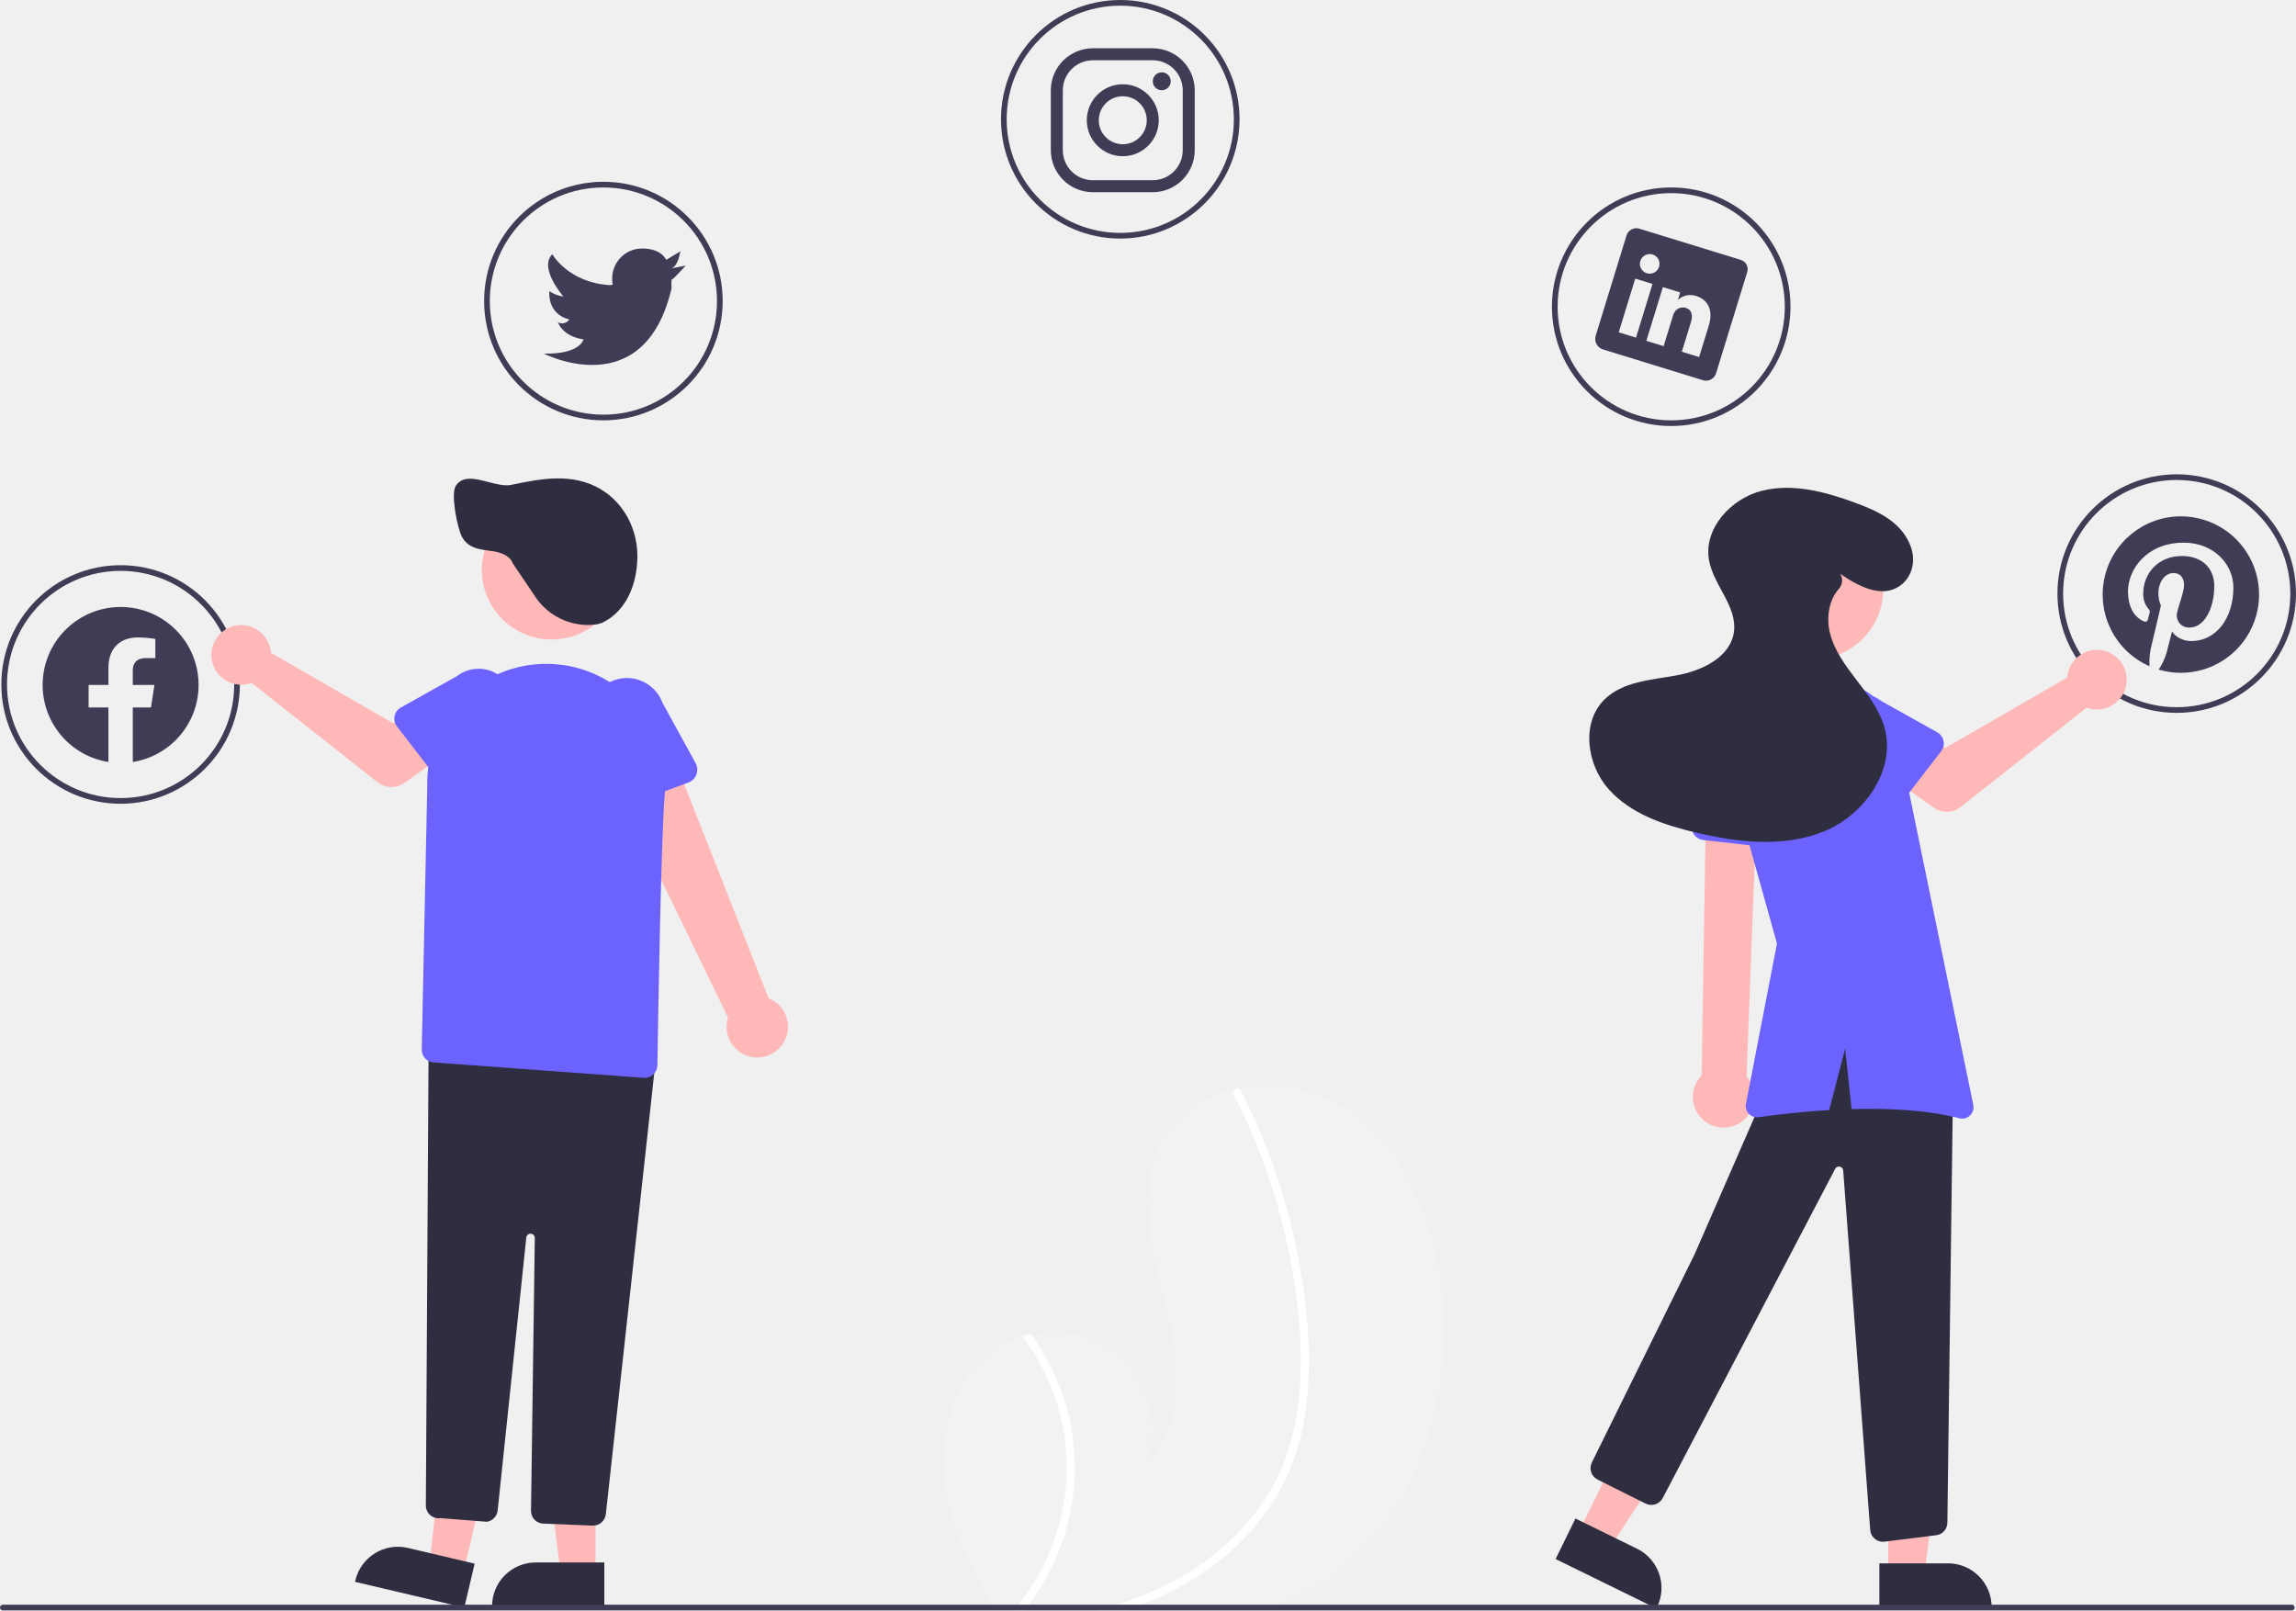
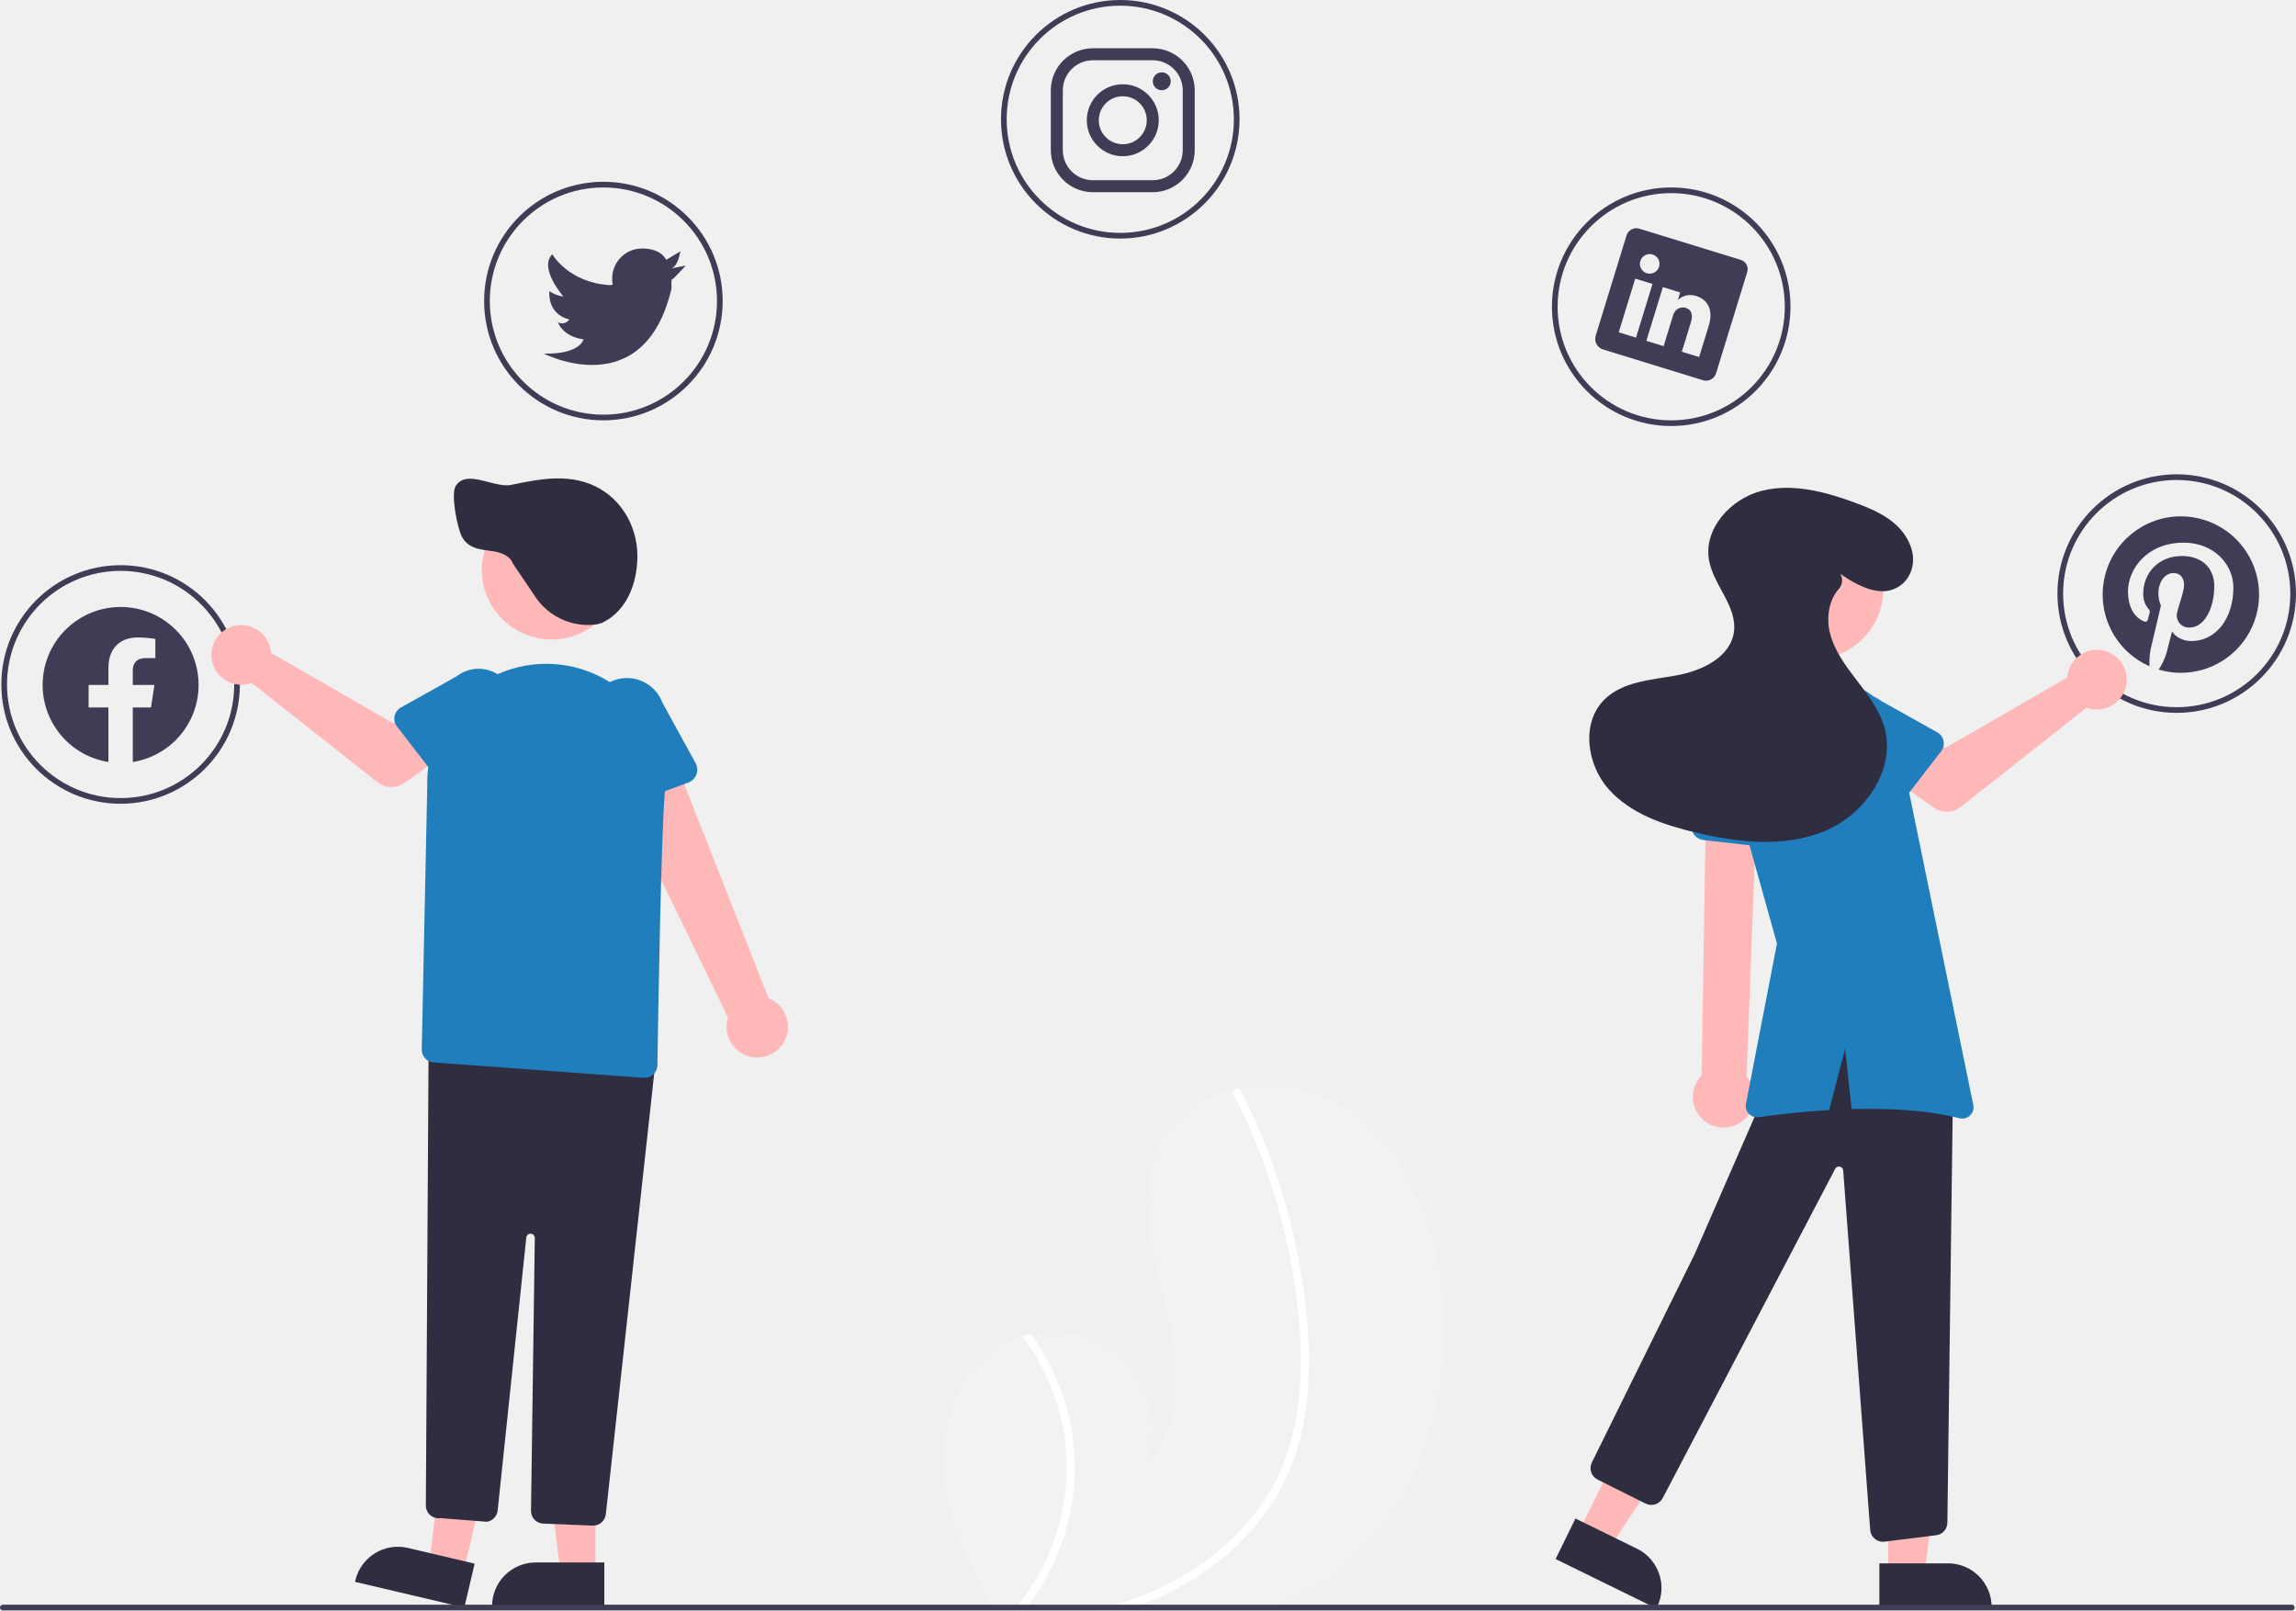
<svg xmlns="http://www.w3.org/2000/svg" id="ae72d77f-f397-4021-826a-c0dbbd2dad22" data-name="Layer 1" width="808.47" height="567" viewBox="0 0 808.47 567">
  <path d="M664.875,720.92a90.428,90.428,0,0,1-19.39,10.58c-1.8.72-3.61,1.39-5.45,2H546.105c-.38-.66-.75-1.33-1.13-2-7.62-13.64-14.53-27.81-16.49-43.22-2.35-18.5,4.24-39.45,20.53-48.54a32.585,32.585,0,0,1,6.74-2.82c.97-.3,1.96-.54,2.96-.75a35.216,35.216,0,0,1,40.95,45.78c13.81-14.16,11.23-37.12,6.47-56.31-4.77-19.19-10.55-40.55-.84-57.79,5.39-9.59,14.88-15.54,25.52-17.94.33-.07.66-.14.98-.2a51.406,51.406,0,0,1,36.93,6.47c20.36,12.82,30.81,37.15,34.2,60.97C708.395,655.49,696.295,698.27,664.875,720.92Z" transform="translate(-195.7651 -166.5)" fill="#f2f2f2" />
  <path d="M566.085,648.39a79.151,79.151,0,0,1,6.84,49.29,81.305,81.305,0,0,1-14.96,33.82c-.51.68-1.03,1.35-1.56,2h-3.71c.57-.65,1.13-1.32,1.66-2a77.294,77.294,0,0,0,15.94-61.25,78.028,78.028,0,0,0-14.54-33.33c.97-.3,1.96-.54,2.96-.75A79.959,79.959,0,0,1,566.085,648.39Z" transform="translate(-195.7651 -166.5)" fill="#fff" />
  <path d="M655.945,659.46a87.389,87.389,0,0,1-6.03,24.62,75.879,75.879,0,0,1-11.78,19.24c-9.93,11.95-23.07,20.94-37.34,26.92q-1.56.66-3.15,1.26c-1.84.72-3.7,1.38-5.57,2H581.945c2.39-.6,4.77-1.27,7.12-2a118.811,118.811,0,0,0,16.31-6.43,90.565,90.565,0,0,0,33.88-27.79c9.49-13.1,13.68-28.85,14.4-44.86.76-17.13-1.47-34.57-5.38-51.24a214.82,214.82,0,0,0-18.07-49.23,1.545,1.545,0,0,1,.61-2.04,1.336,1.336,0,0,1,.98-.2,1.145,1.145,0,0,1,.76.64c.99,1.93,1.96,3.86,2.89,5.81a218.027,218.027,0,0,1,17.03,51.08C655.905,624.28,657.745,642.11,655.945,659.46Z" transform="translate(-195.7651 -166.5)" fill="#fff" />
  <path d="M238.235,449.5a42,42,0,1,1,42-42A42.048,42.048,0,0,1,238.235,449.5Zm0-82a40,40,0,1,0,40,40A40.045,40.045,0,0,0,238.235,367.5Z" transform="translate(-195.7651 -166.5)" fill="#3f3d56" />
  <path d="M408.235,314.5a42,42,0,1,1,42-42A42.048,42.048,0,0,1,408.235,314.5Zm0-82a40,40,0,1,0,40,40A40.045,40.045,0,0,0,408.235,232.5Z" transform="translate(-195.7651 -166.5)" fill="#3f3d56" />
  <path d="M590.235,250.5a42,42,0,1,1,42-42A42.048,42.048,0,0,1,590.235,250.5Zm0-82a40,40,0,1,0,40,40A40.045,40.045,0,0,0,590.235,168.5Z" transform="translate(-195.7651 -166.5)" fill="#3f3d56" />
  <path d="M784.235,316.5a42,42,0,1,1,42-42A42.048,42.048,0,0,1,784.235,316.5Zm0-82a40,40,0,1,0,40,40A40.045,40.045,0,0,0,784.235,234.5Z" transform="translate(-195.7651 -166.5)" fill="#3f3d56" />
  <path d="M962.235,417.5a42,42,0,1,1,42-42A42.048,42.048,0,0,1,962.235,417.5Zm0-82a40,40,0,1,0,40,40A40.045,40.045,0,0,0,962.235,335.5Z" transform="translate(-195.7651 -166.5)" fill="#3f3d56" />
  <path d="M432.235,260.998l5-1s-4.2,4.7-5,5h0a20.124,20.124,0,0,0,0,3c-9.6,41.2-45,23-45,23,12.9.3,14-5,14-5-7.5-1.1-9-6-9-6a3.09,3.09,0,0,0,4-1c-8.1-2.1-7-10-7-10a10.4,10.4,0,0,0,4.9,1.9c-.9-1.1-8.5-10.2-3.9-14.9,0,0,5.6,10,20.3,10.9l1-.2a7.85,7.85,0,0,1-.2-2.2,10.5,10.5,0,0,1,10.5-10.5c7,0,8.5,4,8.5,4l5-3C435.235,254.998,434.735,259.998,432.235,260.998Z" transform="translate(-195.7651 -166.5)" fill="#3f3d56" />
  <polygon points="555.799 539.633 566.808 545.029 592.86 505.136 576.613 497.172 555.799 539.633" fill="#ffb8b8" />
  <path d="M750.518,701.163l21.679,10.627.001 0a15.386,15.386,0,0,1,7.043,20.588l-.22.449-35.495-17.399Z" transform="translate(-195.7651 -166.5)" fill="#2f2e41" />
  <polygon points="664.893 558.443 677.153 558.442 682.985 511.155 664.891 511.155 664.893 558.443" fill="#ffb8b8" />
  <path d="M857.531,716.94l24.144-.001h.001A15.386,15.386,0,0,1,897.062,732.326v.5l-39.531.001Z" transform="translate(-195.7651 -166.5)" fill="#2f2e41" />
  <circle cx="638.559" cy="207.528" r="24.561" fill="#ffb8b8" />
  <path d="M858.782,709.346a4.5,4.5,0,0,1-4.49-4.304l-9.494-126.361a1.5,1.5,0,0,0-2.828-.647L781.238,693.976a4.523,4.523,0,0,1-5.999,1.937l-16.93-8.465a4.509,4.509,0,0,1-2.023-6.016L792.525,608l24.003-55.005c9.265-18.249,19.103-27.653,30.076-28.75,11.258-1.124,23.281,6.617,36.762,23.667l.11.139-.002.177-2,154.357a4.479,4.479,0,0,1-4.08,4.474l-18.171,2.266Q859.001,709.346,858.782,709.346Z" transform="translate(-195.7651 -166.5)" fill="#2f2e41" />
  <path d="M808.401,561.878A10.743,10.743,0,0,0,810.77,545.577l3.704-97.855-18,2.243-1.518,95.199a10.801,10.801,0,0,0,13.446,16.714Z" transform="translate(-195.7651 -166.5)" fill="#ffb8b8" />
-   <path d="M819.788,465.022,795.616,462.275a4.817,4.817,0,0,1-4.111-6.025l6.241-23.438a13.377,13.377,0,0,1,26.575,3.099l.826,24.162a4.817,4.817,0,0,1-5.358,4.949Z" transform="translate(-195.7651 -166.5)" fill="#6c63ff" />
+   <path d="M819.788,465.022,795.616,462.275a4.817,4.817,0,0,1-4.111-6.025l6.241-23.438a13.377,13.377,0,0,1,26.575,3.099l.826,24.162a4.817,4.817,0,0,1-5.358,4.949Z" transform="translate(-195.7651 -166.5)" fill="#217ebd" />
  <path d="M923.914,403.422a10.527,10.527,0,0,0-.239,1.64l-42.957,24.782L870.276,423.833l-11.131,14.572,17.45,12.438a8,8,0,0,0,9.598-.234l44.297-34.946a10.497,10.497,0,1,0-6.576-12.241Z" transform="translate(-195.7651 -166.5)" fill="#ffb8b8" />
-   <path d="M879.281,431.018l-13.884,17.994a4.5,4.5,0,0,1-6.804.373l-15.717-16.321A12.497,12.497,0,0,1,858.203,413.319l19.713,11.023a4.5,4.5,0,0,1,1.365,6.676Z" transform="translate(-195.7651 -166.5)" fill="#6c63ff" />
-   <path d="M890.607,555.563,863.953,425.734a24.345,24.345,0,0,0-27.85-19.118l-8.889,1.482a23.838,23.838,0,0,0-15.479,9.658h0a33.29,33.29,0,0,0-4.973,28.31l14.712,52.655-10.918,56.412a3.996,3.996,0,0,0,4.487,4.72c5.466-.782,14.477-1.898,24.825-2.507l5.606-21.626,2.28,21.282c12.712-.356,26.512.267,37.896,3.225A4.003,4.003,0,0,0,890.607,555.563Z" transform="translate(-195.7651 -166.5)" fill="#6c63ff" />
+   <path d="M879.281,431.018l-13.884,17.994a4.5,4.5,0,0,1-6.804.373l-15.717-16.321A12.497,12.497,0,0,1,858.203,413.319l19.713,11.023a4.5,4.5,0,0,1,1.365,6.676Z" transform="translate(-195.7651 -166.5)" fill="#217ebd" />
+   <path d="M890.607,555.563,863.953,425.734a24.345,24.345,0,0,0-27.85-19.118l-8.889,1.482a23.838,23.838,0,0,0-15.479,9.658h0a33.29,33.29,0,0,0-4.973,28.31l14.712,52.655-10.918,56.412a3.996,3.996,0,0,0,4.487,4.72c5.466-.782,14.477-1.898,24.825-2.507l5.606-21.626,2.28,21.282c12.712-.356,26.512.267,37.896,3.225A4.003,4.003,0,0,0,890.607,555.563Z" transform="translate(-195.7651 -166.5)" fill="#217ebd" />
  <path d="M843.775,368.564c6.313,4.321,14.601,8.762,21.049,4.161,4.234-3.021,5.567-8.615,3.851-13.525-3.087-8.829-11.569-12.715-19.681-15.695-10.544-3.873-22.026-6.954-32.911-4.181s-20.506,13.313-18.541,24.373c1.58,8.894,9.97,16.295,8.779,25.25-1.199,9.012-11.334,13.756-20.281,15.367s-18.96,2.128-25.391,8.555c-8.203,8.199-6.155,22.853,1.564,31.51s19.367,12.58,30.654,15.248c14.955,3.534,31.129,5.392,45.332-.474s25.256-21.654,21.141-36.46c-1.738-6.254-5.832-11.539-9.789-16.685s-7.963-10.526-9.472-16.839c-1.258-5.261-.327-11.369,3.162-15.315a4.437,4.437,0,0,0,.594-5.186Z" transform="translate(-195.7651 -166.5)" fill="#2f2e41" />
  <path d="M601.674,187.723a10.59,10.59,0,0,1,10.558,10.559V219.396a10.59,10.59,0,0,1-10.558,10.558H580.559a10.59,10.59,0,0,1-10.559-10.558V198.281a10.59,10.59,0,0,1,10.559-10.559h21.115m0-4.223H580.559a14.824,14.824,0,0,0-14.781,14.781V219.396a14.824,14.824,0,0,0,14.781,14.781h21.115A14.824,14.824,0,0,0,616.455,219.396V198.281A14.824,14.824,0,0,0,601.674,183.5Z" transform="translate(-195.7651 -166.5)" fill="#3f3d56" />
  <path d="M604.841,198.281a3.161,3.161,0,1,1,.014,0Q604.848,198.281,604.841,198.281Z" transform="translate(-195.7651 -166.5)" fill="#3f3d56" />
  <path d="M591.117,200.392a8.447,8.447,0,1,1-8.447,8.447,8.447,8.447,0,0,1,8.447-8.447m0-4.223A12.669,12.669,0,1,0,603.786,208.839,12.669,12.669,0,0,0,591.117,196.169Z" transform="translate(-195.7651 -166.5)" fill="#3f3d56" />
  <polygon points="163.168 553.731 151.235 550.919 156.4 503.554 174.012 507.704 163.168 553.731" fill="#ffb8b8" />
  <path d="M359.251,732.515l-38.477-9.065.115-.487a15.386,15.386,0,0,1,18.504-11.448l.001 0,23.5,5.537Z" transform="translate(-195.7651 -166.5)" fill="#2f2e41" />
  <polygon points="209.67 554.131 197.41 554.131 191.578 506.843 209.672 506.844 209.67 554.131" fill="#ffb8b8" />
  <path d="M408.561,732.515l-39.531-.001v-.5a15.386,15.386,0,0,1,15.386-15.386h.001l24.144.001Z" transform="translate(-195.7651 -166.5)" fill="#2f2e41" />
  <path d="M471.649,533.616a10.743,10.743,0,0,0-5.235-15.619L430.52,426.974l-19.97,12.123,41.562,85.661a10.801,10.801,0,0,0,19.537,8.858Z" transform="translate(-195.7651 -166.5)" fill="#ffb8b8" />
-   <path d="M438.148,442.027l-22.815,8.445a4.817,4.817,0,0,1-6.386-3.525l-4.996-23.734a13.377,13.377,0,0,1,25.118-9.214L440.7,435.194a4.817,4.817,0,0,1-2.551,6.833Z" transform="translate(-195.7651 -166.5)" fill="#6c63ff" />
+   <path d="M438.148,442.027l-22.815,8.445a4.817,4.817,0,0,1-6.386-3.525l-4.996-23.734a13.377,13.377,0,0,1,25.118-9.214L440.7,435.194a4.817,4.817,0,0,1-2.551,6.833Z" transform="translate(-195.7651 -166.5)" fill="#217ebd" />
  <path d="M404.621,703.655q-.09,0-.18-.003l-17.377-.695a4.474,4.474,0,0,1-4.32-4.559l1.333-96a1.5,1.5,0,0,0-2.992-.178l-10.081,96.105a4.514,4.514,0,0,1-3.736,3.97l-.06.01-16.314-1.282A4.5,4.5,0,0,1,345.717,696.549l.975-162.779,80.051,5.066L409.093,699.647A4.515,4.515,0,0,1,404.621,703.655Z" transform="translate(-195.7651 -166.5)" fill="#2f2e41" />
  <circle cx="194.223" cy="200.609" r="24.561" fill="#ffb8b8" />
-   <path d="M422.763,546.003q-.169,0-.34-.012l-73.984-5.413a4.499,4.499,0,0,1-4.171-4.583l1.951-92.904a41.909,41.909,0,1,1,83.639,2.786c-1.294,14.318-2.323,76.87-2.607,95.7a4.495,4.495,0,0,1-4.488,4.426Z" transform="translate(-195.7651 -166.5)" fill="#6c63ff" />
+   <path d="M422.763,546.003q-.169,0-.34-.012l-73.984-5.413a4.499,4.499,0,0,1-4.171-4.583l1.951-92.904a41.909,41.909,0,1,1,83.639,2.786c-1.294,14.318-2.323,76.87-2.607,95.7a4.495,4.495,0,0,1-4.488,4.426Z" transform="translate(-195.7651 -166.5)" fill="#217ebd" />
  <path d="M290.918,394.692a10.527,10.527,0,0,1,.239,1.64l42.957,24.782,10.441-6.011,11.131,14.572-17.45,12.438a8,8,0,0,1-9.598-.234L284.342,406.933a10.497,10.497,0,1,1,6.576-12.241Z" transform="translate(-195.7651 -166.5)" fill="#ffb8b8" />
-   <path d="M334.705,418.637a4.495,4.495,0,0,1,2.211-3.025l19.713-11.023A12.497,12.497,0,0,1,371.956,424.333l-15.717,16.321a4.5,4.5,0,0,1-6.804-.373l-13.884-17.994A4.495,4.495,0,0,1,334.705,418.637Z" transform="translate(-195.7651 -166.5)" fill="#6c63ff" />
+   <path d="M334.705,418.637a4.495,4.495,0,0,1,2.211-3.025l19.713-11.023A12.497,12.497,0,0,1,371.956,424.333l-15.717,16.321a4.5,4.5,0,0,1-6.804-.373l-13.884-17.994A4.495,4.495,0,0,1,334.705,418.637Z" transform="translate(-195.7651 -166.5)" fill="#217ebd" />
  <path d="M402.681,386.554a22.371,22.371,0,0,1-18.848-10.584c-.216-.339-1.398-2.075-2.767-4.085-3.847-5.648-4.749-6.992-4.825-7.189-1.041-2.686-4.345-3.723-6.933-4.12-.483-.074-.973-.14-1.464-.206-3.646-.488-7.415-.993-9.482-5-1.516-2.94-3.995-14.914-2.091-17.84,2.387-3.67,6.971-2.479,11.404-1.325,2.836.736,5.769,1.499,8.106,1.013,10.129-2.107,21.61-4.496,31.749,1.679,8.07,4.913,12.923,14.192,12.667,24.217-.275,10.765-4.97,19.262-12.559,22.73l-1.58.46-.889.109A21.991,21.991,0,0,1,402.681,386.554Z" transform="translate(-195.7651 -166.5)" fill="#2f2e41" />
  <path d="M963.706,348.299a27.544,27.544,0,0,0-11.054,52.772,24.391,24.391,0,0,1,.48-6.32c.529-2.238,3.541-15.013,3.541-15.013a10.515,10.515,0,0,1-.885-4.353c0-4.082,2.361-7.131,5.312-7.131,2.508,0,3.713,1.881,3.713,4.131,0,2.521-1.611,6.283-2.434,9.775a4.258,4.258,0,0,0,4.353,5.299c5.213,0,8.73-6.701,8.73-14.644,0-6.037-4.07-10.549-11.459-10.549-8.349,0-13.562,6.234-13.562,13.193a7.939,7.939,0,0,0,1.82,5.398,1.346,1.346,0,0,1,.393,1.537c-.135.504-.43,1.721-.566,2.213a.946.946,0,0,1-1.377.689c-3.848-1.574-5.644-5.779-5.644-10.525,0-7.82,6.603-17.201,19.685-17.201,10.513,0,17.435,7.611,17.435,15.775,0,10.808-6.012,18.873-14.865,18.873-2.975,0-5.767-1.611-6.726-3.43,0,0-1.598,6.344-1.943,7.574a22.892,22.892,0,0,1-2.766,5.902,27.546,27.546,0,1,0,7.82-53.964Z" transform="translate(-195.7651 -166.5)" fill="#3f3d56" />
  <path d="M808.612,257.967l-35.424-10.899a3.622,3.622,0,0,0-4.644,2.19l-10.923,35.503a3.907,3.907,0,0,0,2.508,4.753l35.414,10.895a3.709,3.709,0,0,0,4.524-2.59l10.923-35.503A3.405,3.405,0,0,0,808.612,257.967Zm-36.779,27.414-6.081-1.871,5.817-18.906,6.081,1.871Zm3.871-22.652-.044-.013a3.459,3.459,0,1,1,.044.013Zm18.352,29.489-6.081-1.871,3.18-10.338c.762-2.477.398-4.441-1.802-5.118a3.479,3.479,0,0,0-3.809,1.285,4.286,4.286,0,0,0-.67,1.428l-3.313,10.769-6.081-1.871,5.817-18.906,6.081,1.871-.809,2.631a6.442,6.442,0,0,1,6.429-1.386c3.992,1.228,6.202,4.788,4.457,10.461Z" transform="translate(-195.7651 -166.5)" fill="#3f3d56" />
  <path d="M265.691,407.665a27.456,27.456,0,1,0-31.746,27.124v-19.185h-6.973v-7.939h6.973v-6.05c0-6.88,4.1-10.683,10.371-10.683a42.193,42.193,0,0,1,6.147.537v6.757h-3.464c-3.409,0-4.475,2.116-4.475,4.29v5.15h7.614l-1.216,7.939h-6.398v19.186a27.464,27.464,0,0,0,23.167-27.126Z" transform="translate(-195.7651 -166.5)" fill="#3f3d56" fill-rule="evenodd" />
  <path d="M1003.765,732.5a1.003,1.003,0,0,1-1,1h-806a1,1,0,1,1,0-2h806A1.003,1.003,0,0,1,1003.765,732.5Z" transform="translate(-195.7651 -166.5)" fill="#3f3d56" />
</svg>
